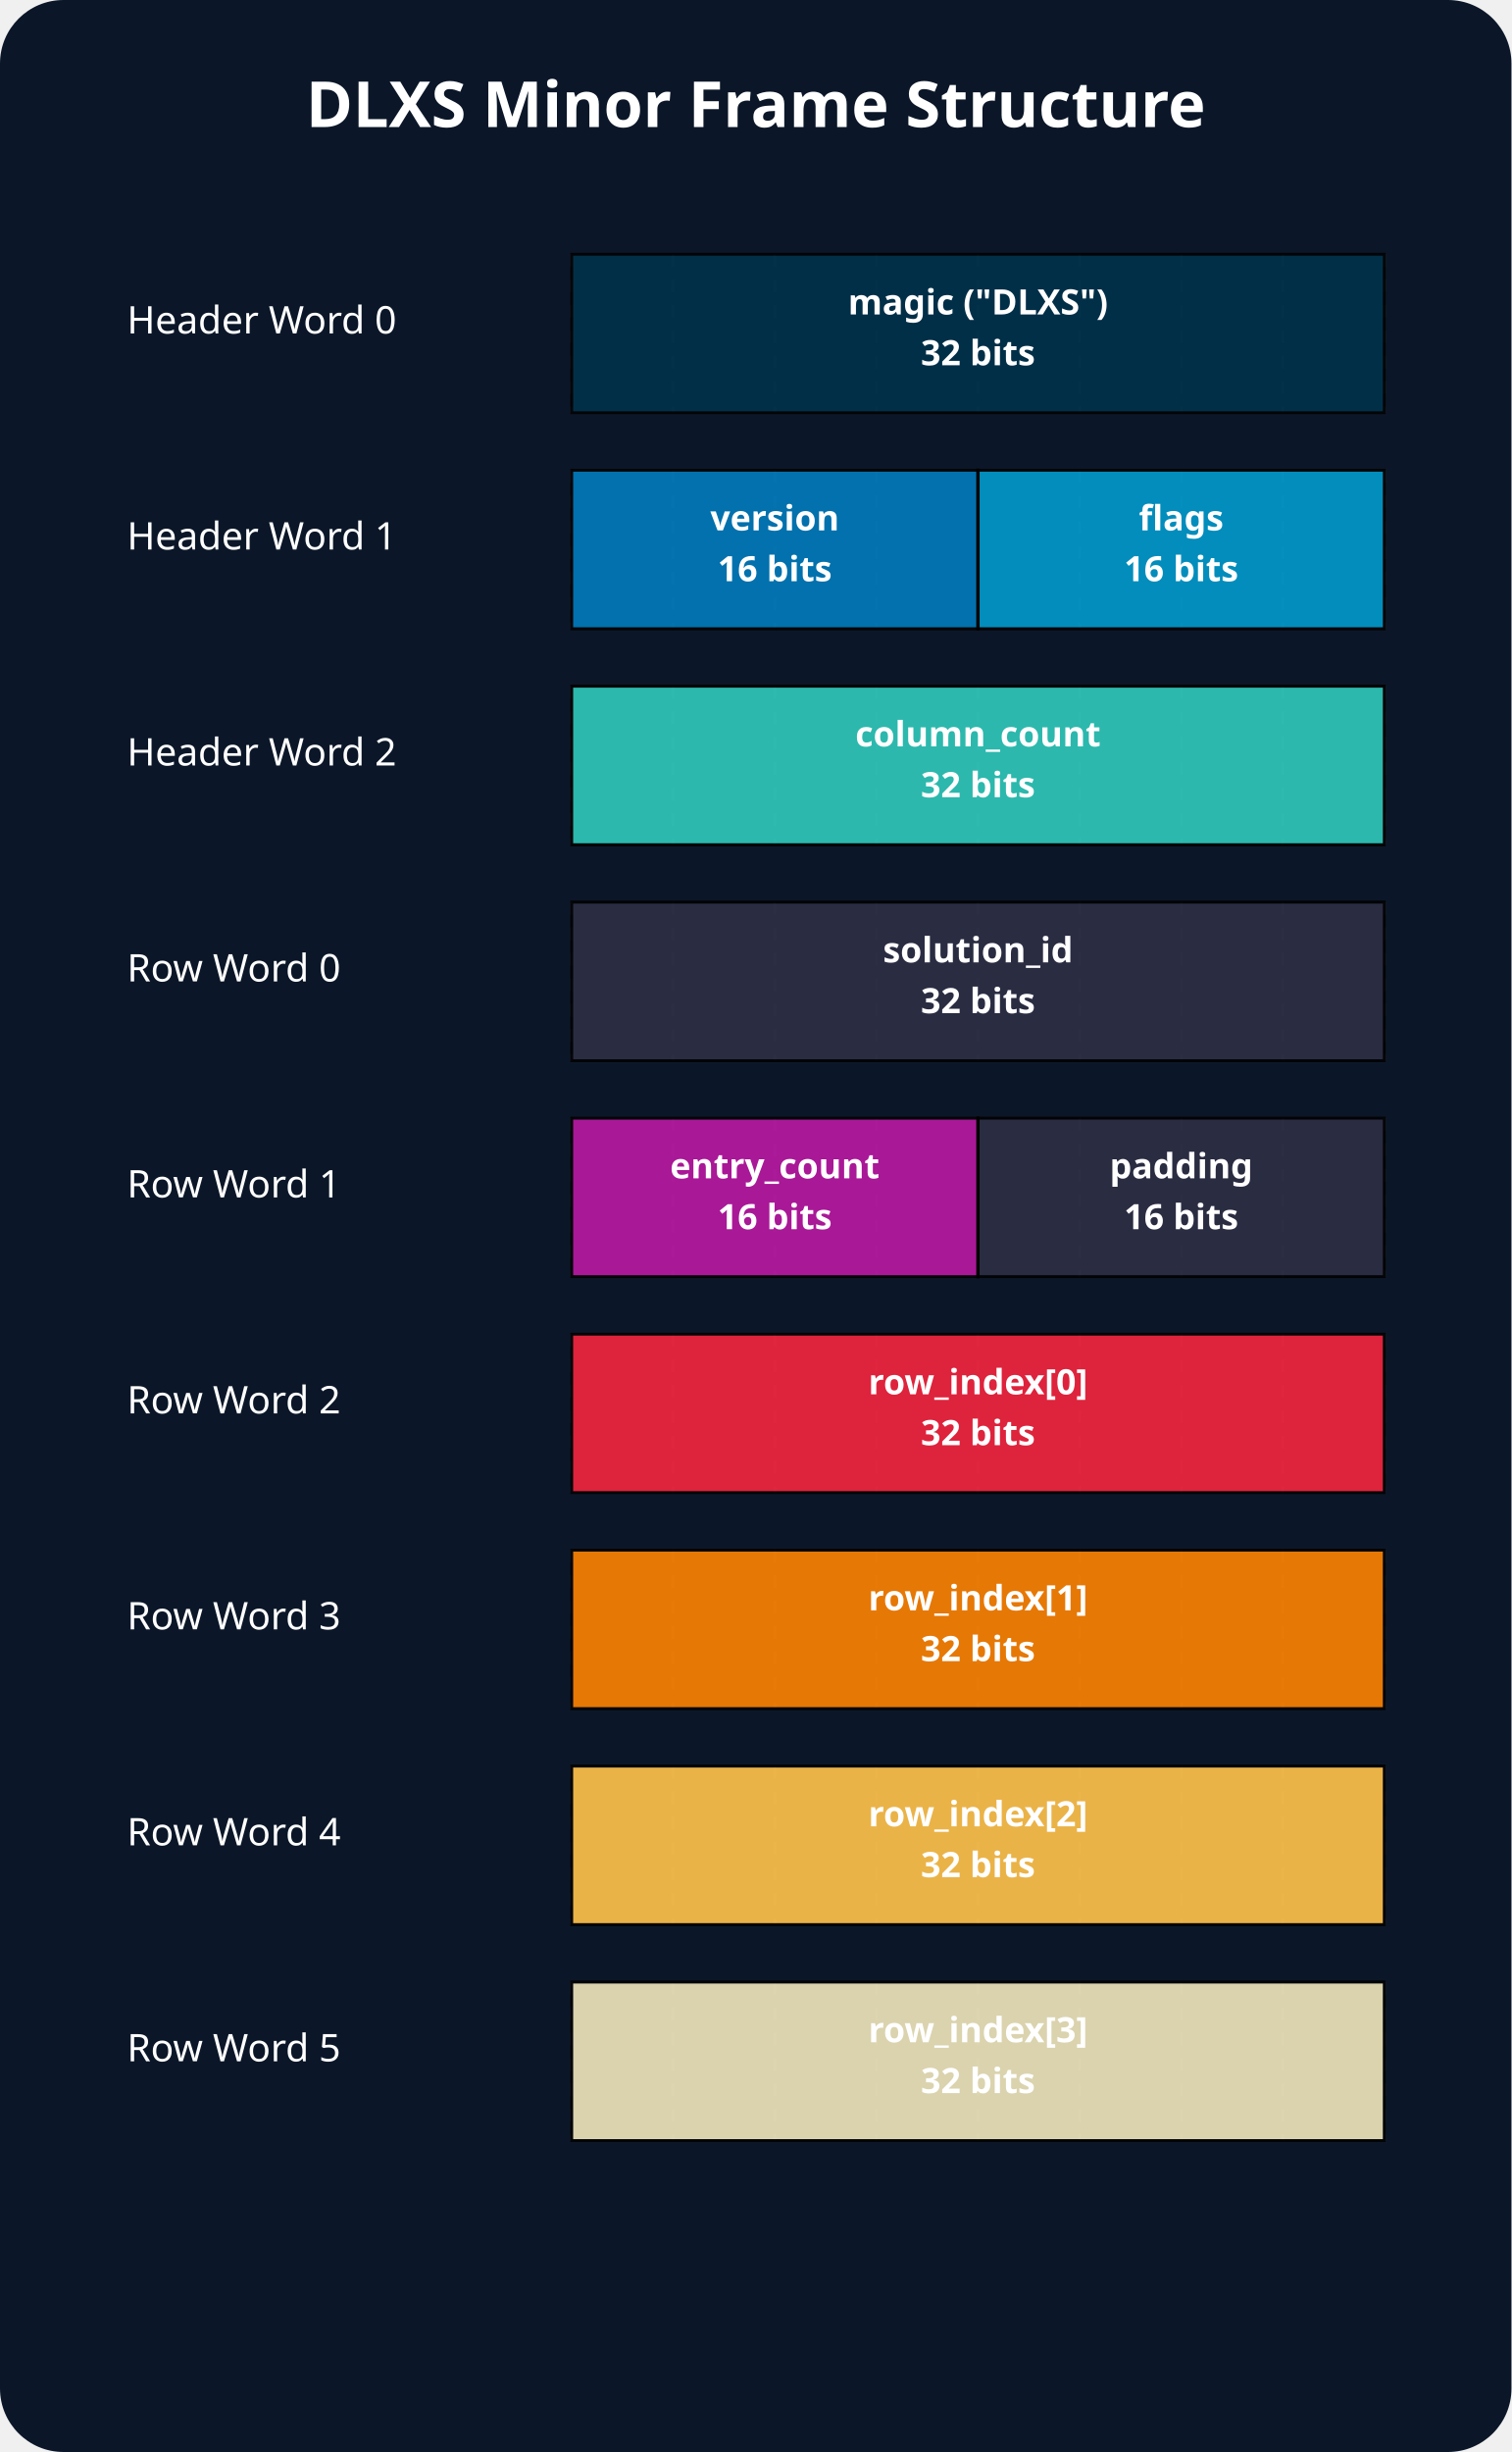
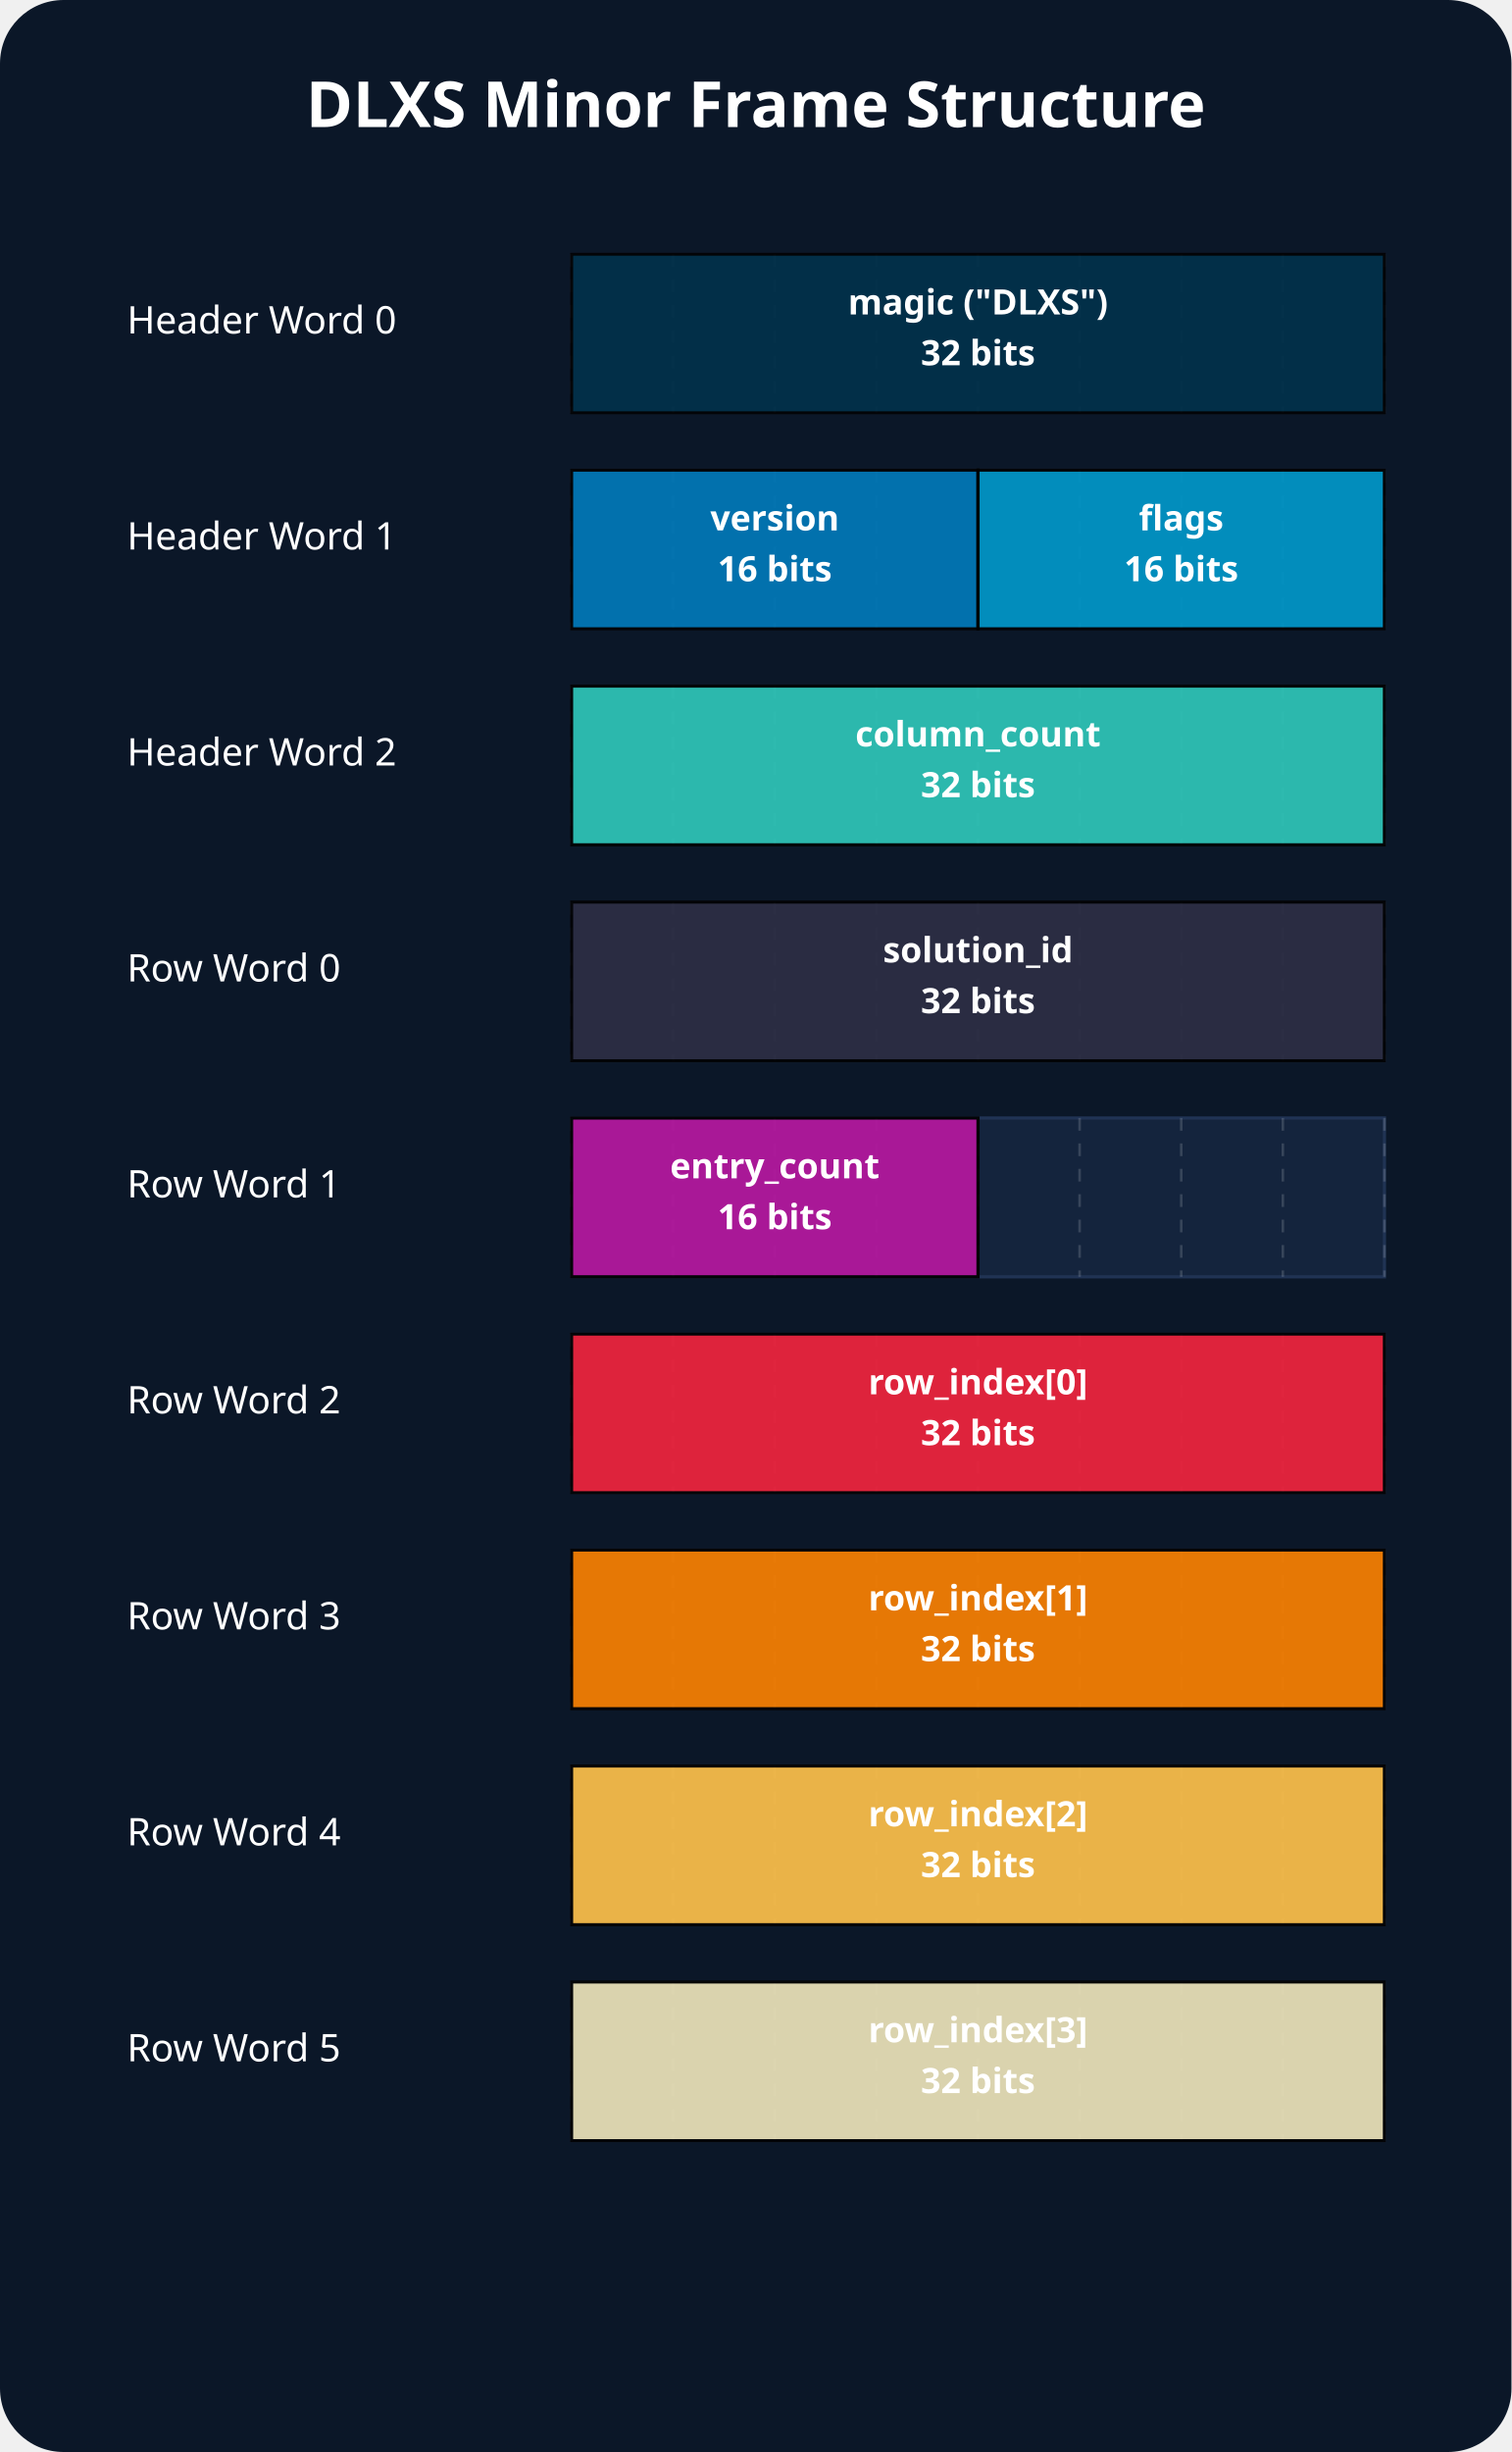
<svg xmlns="http://www.w3.org/2000/svg" width="476" height="772" viewBox="0 0 476 772">
  <style>text{font-family:'Fira Sans','Segoe UI',sans-serif;} .title{font-size:20px;font-weight:bold;fill:#ffffff;} .rowlabel{font-size:12px;fill:#ffffff;} .celltext{font-size:11px;fill:#ffffff;font-weight:600;} .gridline{stroke:#ffffff;stroke-opacity:0.15;stroke-width:0.8;stroke-dasharray:4 4;}</style>
  <rect width="100%" height="100%" fill="#0b1728" rx="20" ry="20" />
  <text class="title" x="238.0" y="40" text-anchor="middle">DLXS Minor Frame Structure</text>
  <text class="rowlabel" x="40" y="105.0">Header Word 0</text>
  <rect x="180" y="80" width="256" height="50" fill="#14243d" stroke="#203354" stroke-width="1" />
  <line class="gridline" x1="180" y1="80" x2="180" y2="130" />
  <line class="gridline" x1="212" y1="80" x2="212" y2="130" />
  <line class="gridline" x1="244" y1="80" x2="244" y2="130" />
  <line class="gridline" x1="276" y1="80" x2="276" y2="130" />
  <line class="gridline" x1="308" y1="80" x2="308" y2="130" />
  <line class="gridline" x1="340" y1="80" x2="340" y2="130" />
  <line class="gridline" x1="372" y1="80" x2="372" y2="130" />
  <line class="gridline" x1="404" y1="80" x2="404" y2="130" />
  <line class="gridline" x1="436" y1="80" x2="436" y2="130" />
  <rect x="180" y="80" width="256" height="50" fill="#003049" opacity="0.92" stroke="black" stroke-width="1" />
  <text class="celltext" x="308.0" y="99.0" text-anchor="middle">magic ("DLXS")</text>
  <text class="celltext" x="308.0" y="115.0" text-anchor="middle">32 bits</text>
  <text class="rowlabel" x="40" y="173.0">Header Word 1</text>
  <rect x="180" y="148" width="256" height="50" fill="#14243d" stroke="#203354" stroke-width="1" />
  <line class="gridline" x1="180" y1="148" x2="180" y2="198" />
  <line class="gridline" x1="212" y1="148" x2="212" y2="198" />
  <line class="gridline" x1="244" y1="148" x2="244" y2="198" />
  <line class="gridline" x1="276" y1="148" x2="276" y2="198" />
  <line class="gridline" x1="308" y1="148" x2="308" y2="198" />
  <line class="gridline" x1="340" y1="148" x2="340" y2="198" />
  <line class="gridline" x1="372" y1="148" x2="372" y2="198" />
  <line class="gridline" x1="404" y1="148" x2="404" y2="198" />
  <line class="gridline" x1="436" y1="148" x2="436" y2="198" />
  <rect x="180" y="148" width="128" height="50" fill="#0077b6" opacity="0.92" stroke="black" stroke-width="1" />
  <text class="celltext" x="244.0" y="167.0" text-anchor="middle">version</text>
  <text class="celltext" x="244.0" y="183.0" text-anchor="middle">16 bits</text>
  <rect x="308" y="148" width="128" height="50" fill="#0096c7" opacity="0.92" stroke="black" stroke-width="1" />
  <text class="celltext" x="372.0" y="167.0" text-anchor="middle">flags</text>
  <text class="celltext" x="372.0" y="183.0" text-anchor="middle">16 bits</text>
  <text class="rowlabel" x="40" y="241.0">Header Word 2</text>
  <rect x="180" y="216" width="256" height="50" fill="#14243d" stroke="#203354" stroke-width="1" />
  <line class="gridline" x1="180" y1="216" x2="180" y2="266" />
  <line class="gridline" x1="212" y1="216" x2="212" y2="266" />
  <line class="gridline" x1="244" y1="216" x2="244" y2="266" />
  <line class="gridline" x1="276" y1="216" x2="276" y2="266" />
  <line class="gridline" x1="308" y1="216" x2="308" y2="266" />
  <line class="gridline" x1="340" y1="216" x2="340" y2="266" />
  <line class="gridline" x1="372" y1="216" x2="372" y2="266" />
  <line class="gridline" x1="404" y1="216" x2="404" y2="266" />
  <line class="gridline" x1="436" y1="216" x2="436" y2="266" />
  <rect x="180" y="216" width="256" height="50" fill="#2ec4b6" opacity="0.92" stroke="black" stroke-width="1" />
  <text class="celltext" x="308.0" y="235.0" text-anchor="middle">column_count</text>
  <text class="celltext" x="308.0" y="251.0" text-anchor="middle">32 bits</text>
  <text class="rowlabel" x="40" y="309.0">Row Word 0</text>
  <rect x="180" y="284" width="256" height="50" fill="#14243d" stroke="#203354" stroke-width="1" />
  <line class="gridline" x1="180" y1="284" x2="180" y2="334" />
  <line class="gridline" x1="212" y1="284" x2="212" y2="334" />
  <line class="gridline" x1="244" y1="284" x2="244" y2="334" />
  <line class="gridline" x1="276" y1="284" x2="276" y2="334" />
  <line class="gridline" x1="308" y1="284" x2="308" y2="334" />
  <line class="gridline" x1="340" y1="284" x2="340" y2="334" />
  <line class="gridline" x1="372" y1="284" x2="372" y2="334" />
  <line class="gridline" x1="404" y1="284" x2="404" y2="334" />
  <line class="gridline" x1="436" y1="284" x2="436" y2="334" />
  <rect x="180" y="284" width="256" height="50" fill="#2b2d42" opacity="0.92" stroke="black" stroke-width="1" />
  <text class="celltext" x="308.0" y="303.0" text-anchor="middle">solution_id</text>
  <text class="celltext" x="308.0" y="319.0" text-anchor="middle">32 bits</text>
  <text class="rowlabel" x="40" y="377.0">Row Word 1</text>
  <rect x="180" y="352" width="256" height="50" fill="#14243d" stroke="#203354" stroke-width="1" />
  <line class="gridline" x1="180" y1="352" x2="180" y2="402" />
  <line class="gridline" x1="212" y1="352" x2="212" y2="402" />
  <line class="gridline" x1="244" y1="352" x2="244" y2="402" />
  <line class="gridline" x1="276" y1="352" x2="276" y2="402" />
  <line class="gridline" x1="308" y1="352" x2="308" y2="402" />
  <line class="gridline" x1="340" y1="352" x2="340" y2="402" />
  <line class="gridline" x1="372" y1="352" x2="372" y2="402" />
  <line class="gridline" x1="404" y1="352" x2="404" y2="402" />
  <line class="gridline" x1="436" y1="352" x2="436" y2="402" />
  <rect x="180" y="352" width="128" height="50" fill="#b5179e" opacity="0.92" stroke="black" stroke-width="1" />
  <text class="celltext" x="244.0" y="371.0" text-anchor="middle">entry_count</text>
  <text class="celltext" x="244.0" y="387.0" text-anchor="middle">16 bits</text>
-   <rect x="308" y="352" width="128" height="50" fill="#2b2d42" opacity="0.92" stroke="black" stroke-width="1" />
-   <text class="celltext" x="372.0" y="371.0" text-anchor="middle">padding</text>
-   <text class="celltext" x="372.0" y="387.0" text-anchor="middle">16 bits</text>
  <text class="rowlabel" x="40" y="445.0">Row Word 2</text>
  <rect x="180" y="420" width="256" height="50" fill="#14243d" stroke="#203354" stroke-width="1" />
  <line class="gridline" x1="180" y1="420" x2="180" y2="470" />
  <line class="gridline" x1="212" y1="420" x2="212" y2="470" />
  <line class="gridline" x1="244" y1="420" x2="244" y2="470" />
  <line class="gridline" x1="276" y1="420" x2="276" y2="470" />
  <line class="gridline" x1="308" y1="420" x2="308" y2="470" />
  <line class="gridline" x1="340" y1="420" x2="340" y2="470" />
  <line class="gridline" x1="372" y1="420" x2="372" y2="470" />
  <line class="gridline" x1="404" y1="420" x2="404" y2="470" />
  <line class="gridline" x1="436" y1="420" x2="436" y2="470" />
  <rect x="180" y="420" width="256" height="50" fill="#ef233c" opacity="0.92" stroke="black" stroke-width="1" />
  <text class="celltext" x="308.0" y="439.0" text-anchor="middle">row_index[0]</text>
  <text class="celltext" x="308.0" y="455.0" text-anchor="middle">32 bits</text>
  <text class="rowlabel" x="40" y="513.0">Row Word 3</text>
  <rect x="180" y="488" width="256" height="50" fill="#14243d" stroke="#203354" stroke-width="1" />
  <line class="gridline" x1="180" y1="488" x2="180" y2="538" />
  <line class="gridline" x1="212" y1="488" x2="212" y2="538" />
  <line class="gridline" x1="244" y1="488" x2="244" y2="538" />
  <line class="gridline" x1="276" y1="488" x2="276" y2="538" />
  <line class="gridline" x1="308" y1="488" x2="308" y2="538" />
  <line class="gridline" x1="340" y1="488" x2="340" y2="538" />
  <line class="gridline" x1="372" y1="488" x2="372" y2="538" />
  <line class="gridline" x1="404" y1="488" x2="404" y2="538" />
  <line class="gridline" x1="436" y1="488" x2="436" y2="538" />
  <rect x="180" y="488" width="256" height="50" fill="#f77f00" opacity="0.92" stroke="black" stroke-width="1" />
  <text class="celltext" x="308.0" y="507.0" text-anchor="middle">row_index[1]</text>
  <text class="celltext" x="308.0" y="523.0" text-anchor="middle">32 bits</text>
  <text class="rowlabel" x="40" y="581.0">Row Word 4</text>
  <rect x="180" y="556" width="256" height="50" fill="#14243d" stroke="#203354" stroke-width="1" />
  <line class="gridline" x1="180" y1="556" x2="180" y2="606" />
  <line class="gridline" x1="212" y1="556" x2="212" y2="606" />
  <line class="gridline" x1="244" y1="556" x2="244" y2="606" />
  <line class="gridline" x1="276" y1="556" x2="276" y2="606" />
  <line class="gridline" x1="308" y1="556" x2="308" y2="606" />
  <line class="gridline" x1="340" y1="556" x2="340" y2="606" />
  <line class="gridline" x1="372" y1="556" x2="372" y2="606" />
  <line class="gridline" x1="404" y1="556" x2="404" y2="606" />
  <line class="gridline" x1="436" y1="556" x2="436" y2="606" />
  <rect x="180" y="556" width="256" height="50" fill="#fcbf49" opacity="0.92" stroke="black" stroke-width="1" />
  <text class="celltext" x="308.0" y="575.0" text-anchor="middle">row_index[2]</text>
  <text class="celltext" x="308.0" y="591.0" text-anchor="middle">32 bits</text>
  <text class="rowlabel" x="40" y="649.0">Row Word 5</text>
  <rect x="180" y="624" width="256" height="50" fill="#14243d" stroke="#203354" stroke-width="1" />
  <line class="gridline" x1="180" y1="624" x2="180" y2="674" />
  <line class="gridline" x1="212" y1="624" x2="212" y2="674" />
  <line class="gridline" x1="244" y1="624" x2="244" y2="674" />
  <line class="gridline" x1="276" y1="624" x2="276" y2="674" />
  <line class="gridline" x1="308" y1="624" x2="308" y2="674" />
  <line class="gridline" x1="340" y1="624" x2="340" y2="674" />
  <line class="gridline" x1="372" y1="624" x2="372" y2="674" />
  <line class="gridline" x1="404" y1="624" x2="404" y2="674" />
  <line class="gridline" x1="436" y1="624" x2="436" y2="674" />
  <rect x="180" y="624" width="256" height="50" fill="#eae2b7" opacity="0.92" stroke="black" stroke-width="1" />
  <text class="celltext" x="308.0" y="643.0" text-anchor="middle">row_index[3]</text>
  <text class="celltext" x="308.0" y="659.0" text-anchor="middle">32 bits</text>
</svg>
